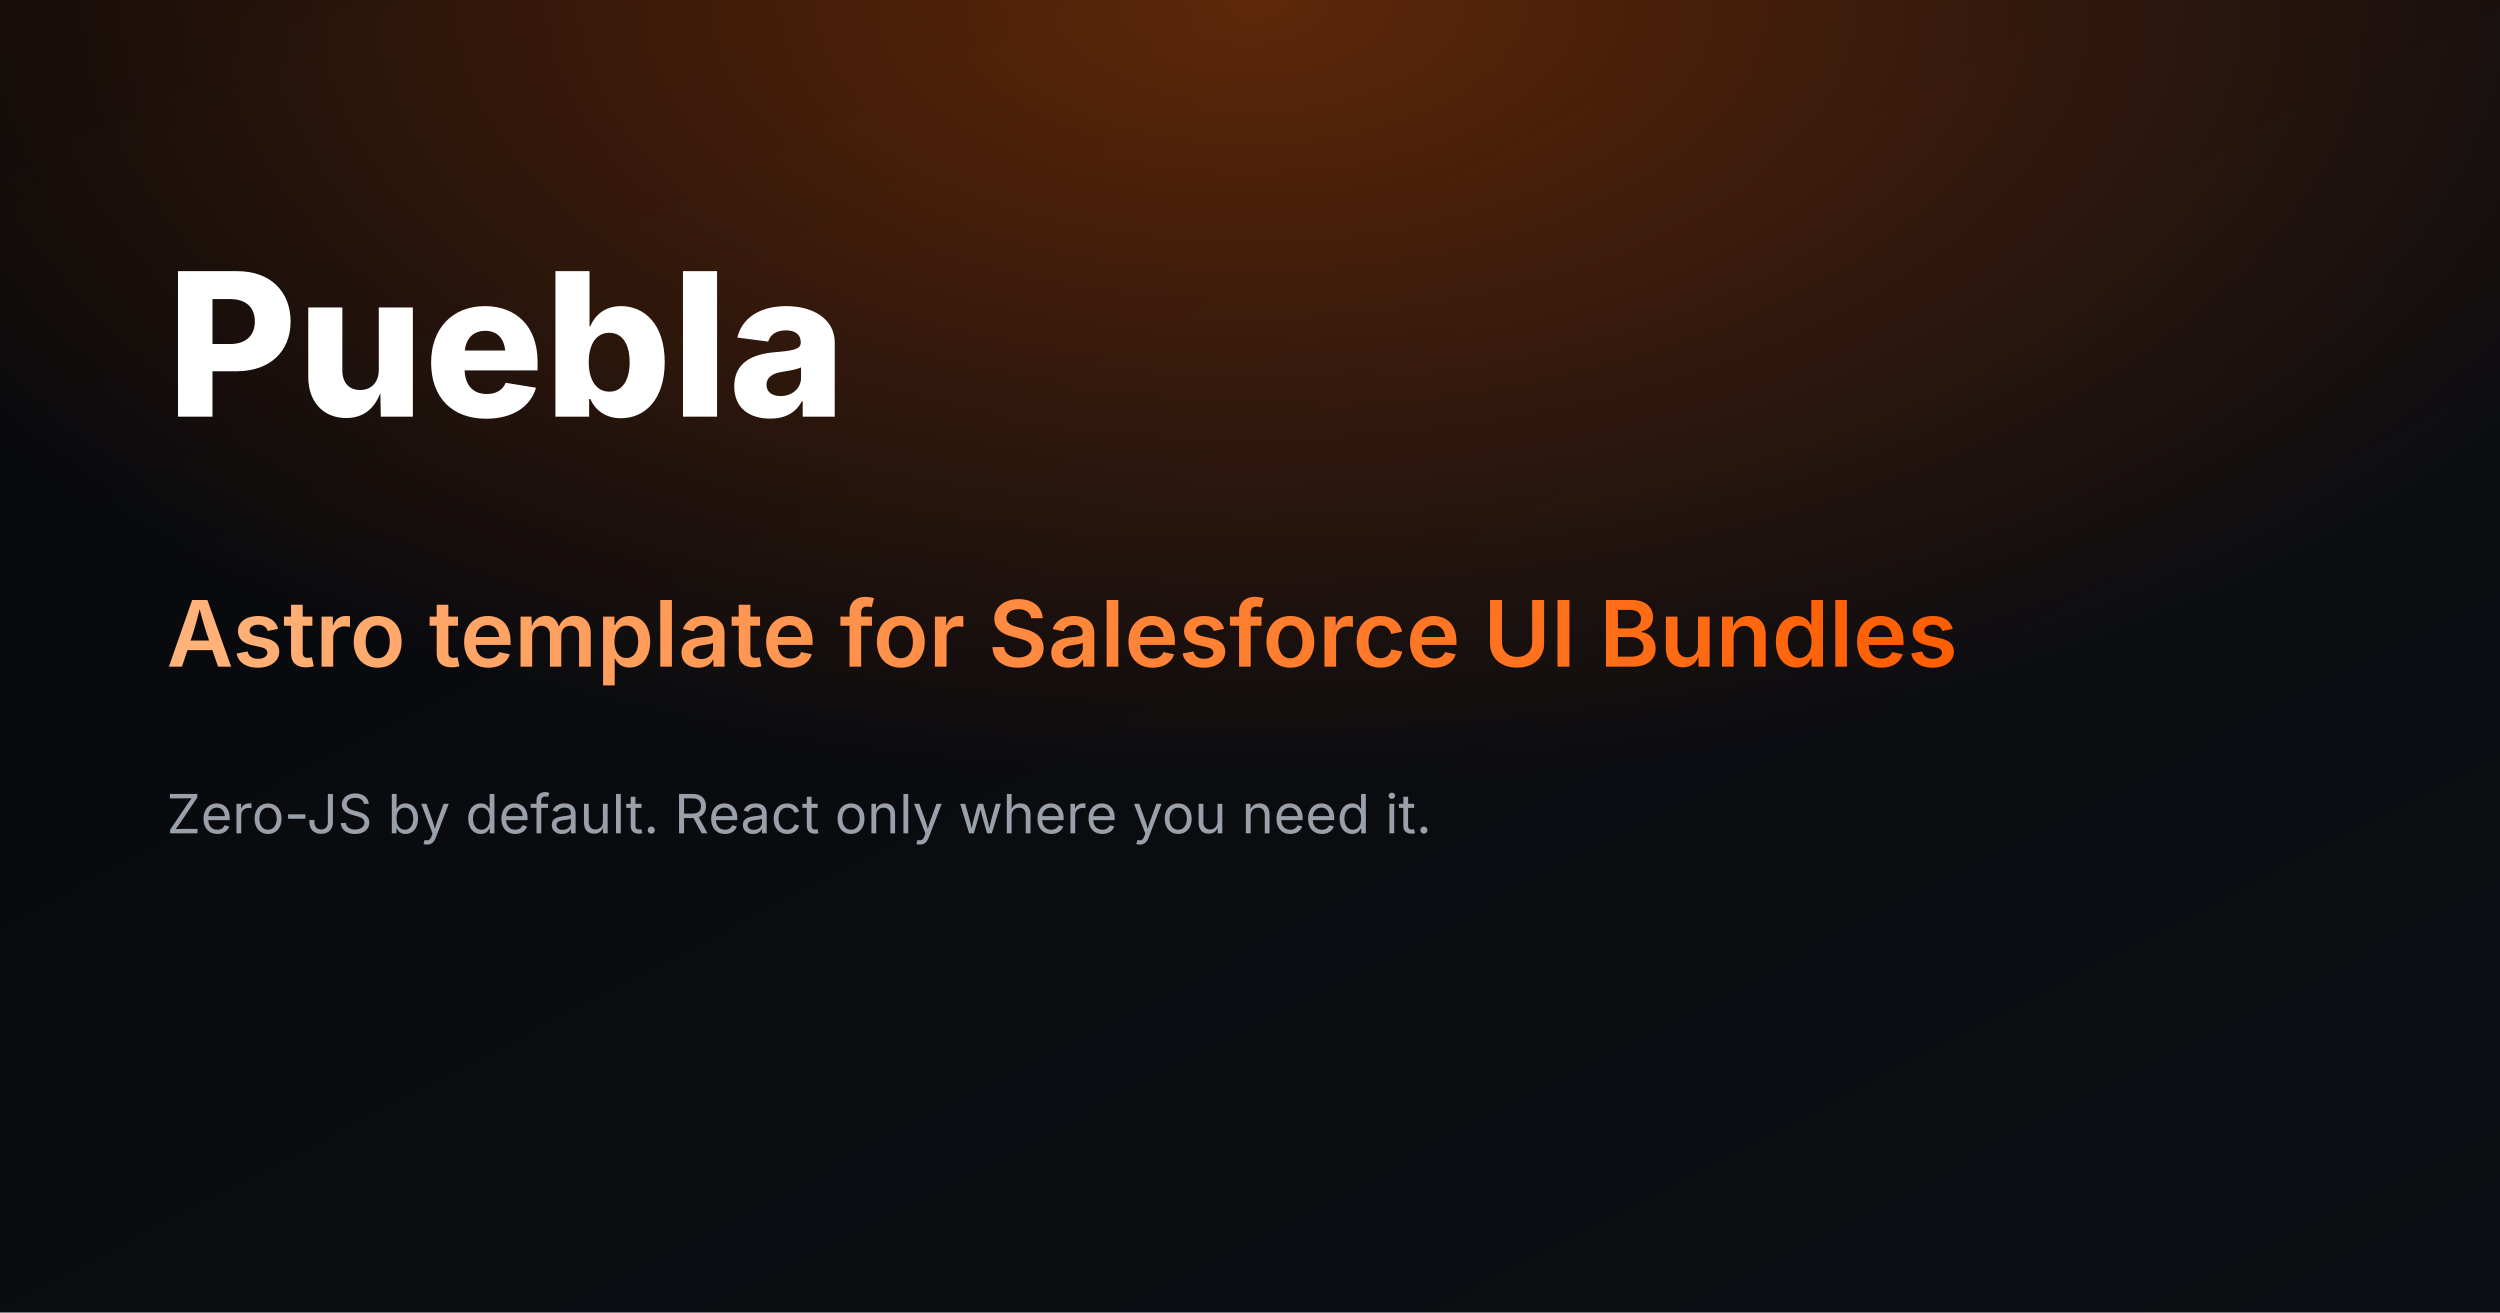
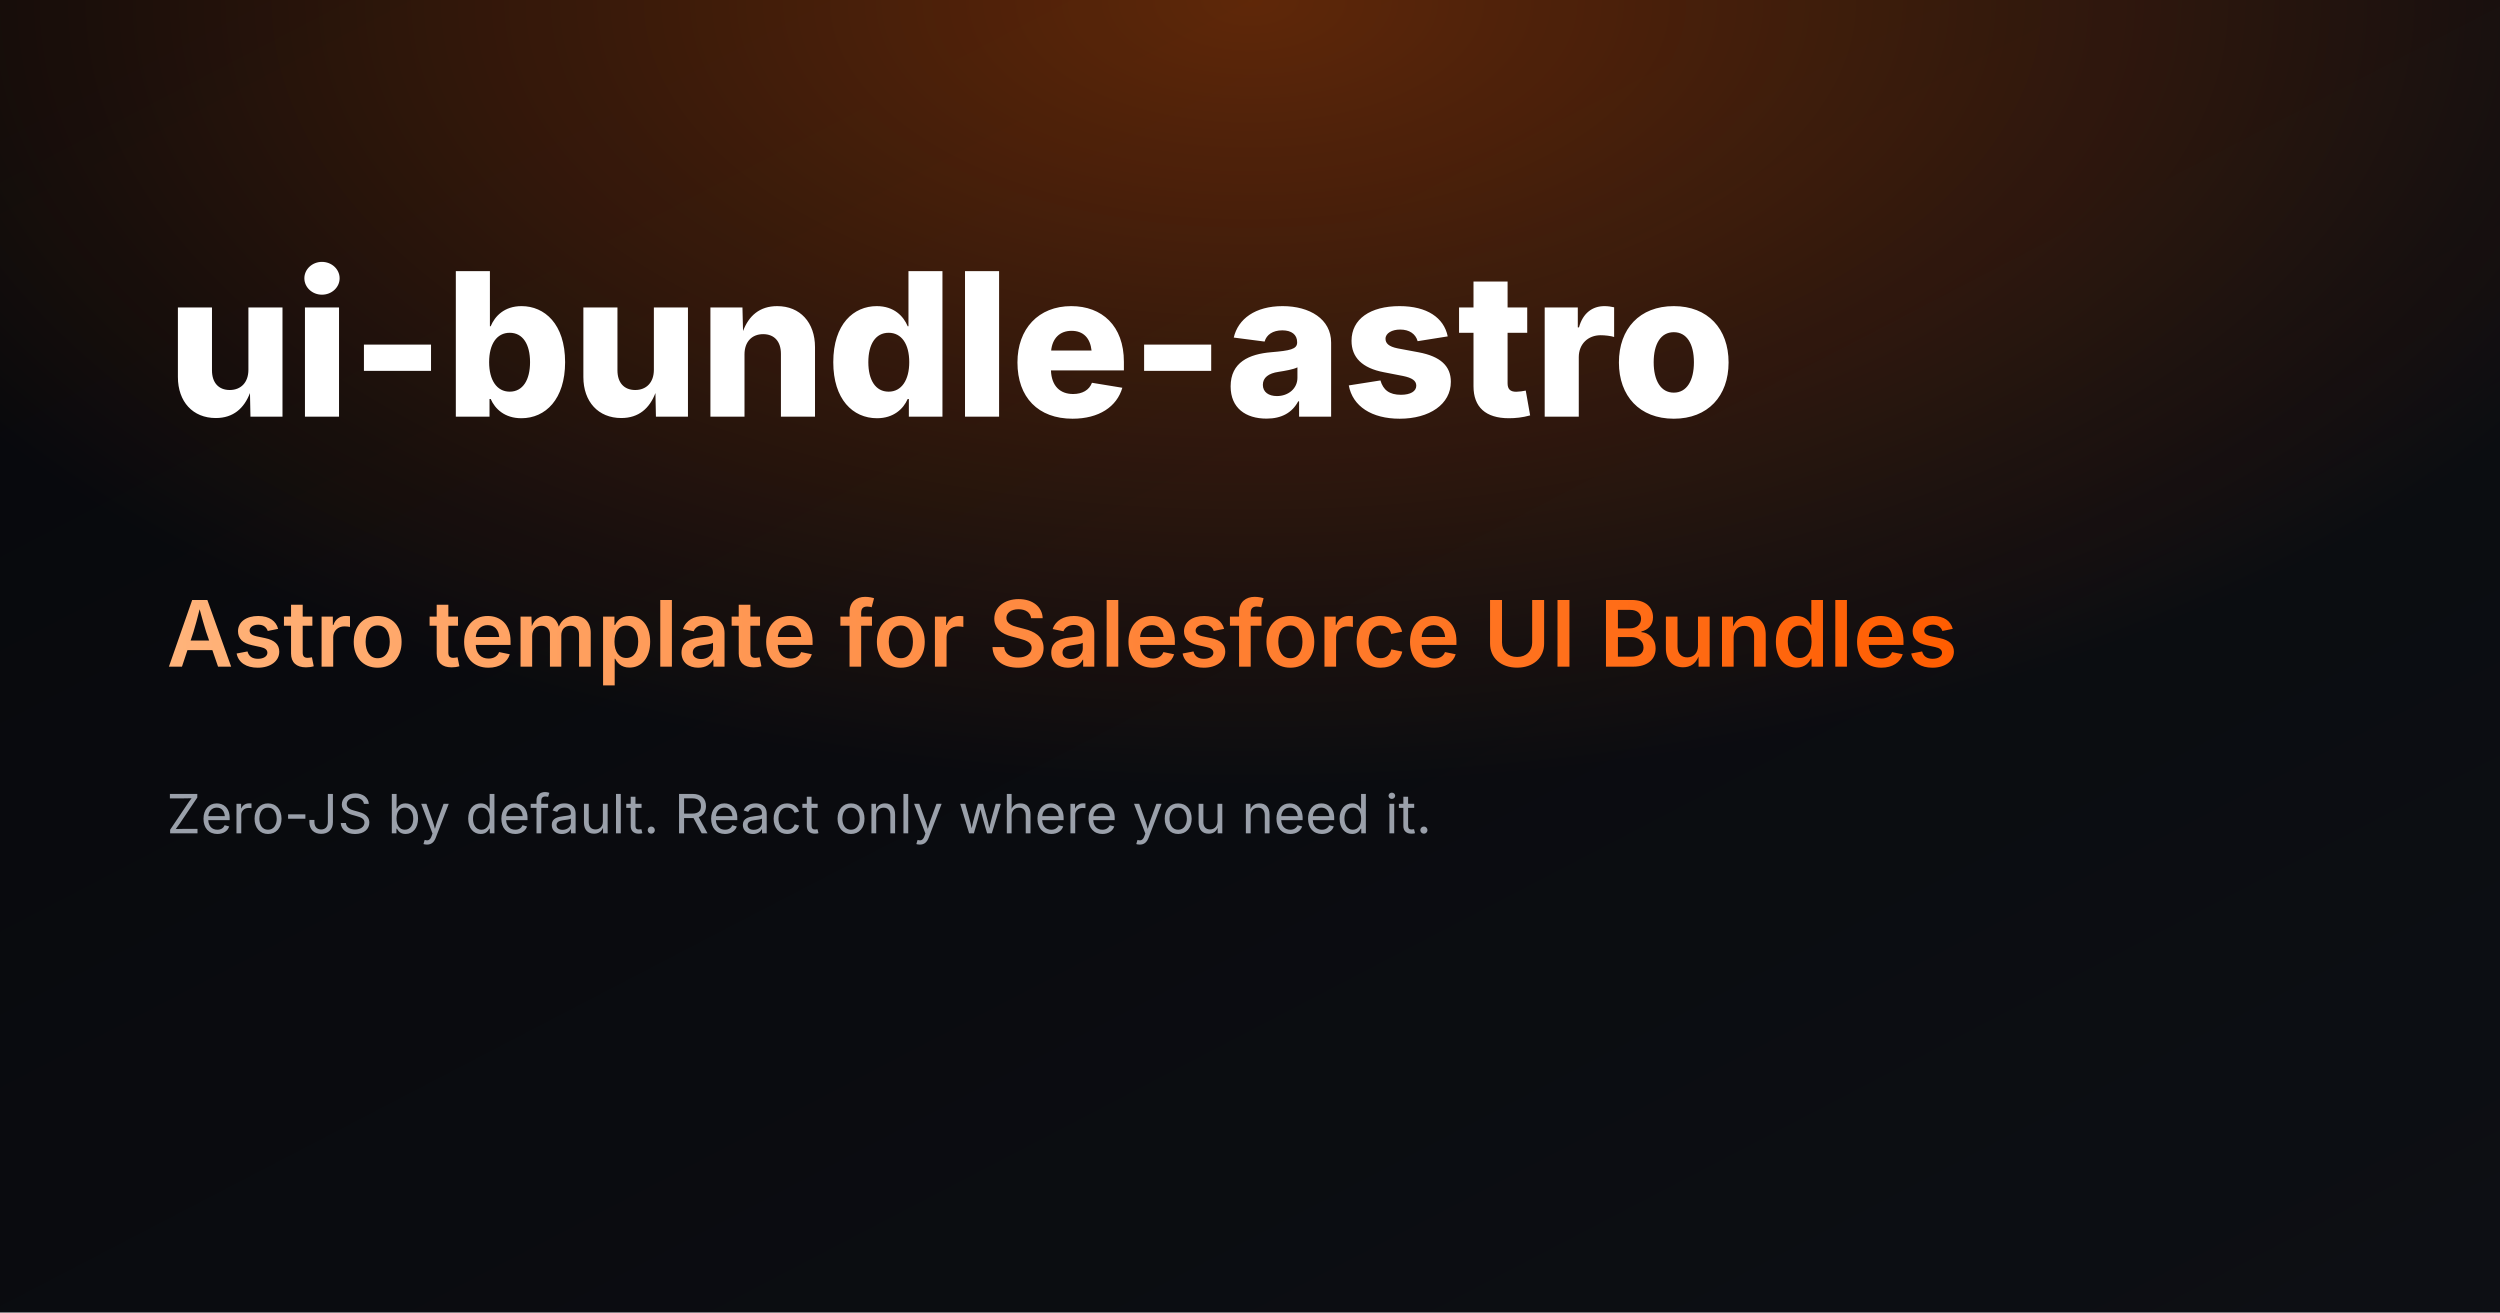
<svg xmlns="http://www.w3.org/2000/svg" width="1200" height="630" viewBox="0 0 1200 630">
  <defs>
    <linearGradient id="bg" x1="0" y1="0" x2="1" y2="1">
      <stop offset="0%" stop-color="#07080b" />
      <stop offset="100%" stop-color="#0d0f14" />
    </linearGradient>
    <linearGradient id="orange" x1="0" y1="0" x2="1" y2="0">
      <stop offset="0%" stop-color="#ffb37a" />
      <stop offset="100%" stop-color="#ff5d01" />
    </linearGradient>
    <radialGradient id="glow" cx="50%" cy="0%" r="60%">
      <stop offset="0%" stop-color="#ff5d01" stop-opacity="0.35" />
      <stop offset="100%" stop-color="#ff5d01" stop-opacity="0" />
    </radialGradient>
  </defs>
  <rect width="1200" height="630" fill="url(#bg)" />
  <rect width="1200" height="630" fill="url(#glow)" />
  <g transform="translate(80,200)">
    <text font-family="Inter, sans-serif" font-weight="800" font-size="96" fill="#fff">
-       Puebla
+       ui-bundle-astro
    </text>
    <text y="120" font-family="Inter, sans-serif" font-weight="600" font-size="44" fill="url(#orange)">
      Astro template for Salesforce UI Bundles
    </text>
    <text y="200" font-family="Inter, sans-serif" font-weight="400" font-size="26" fill="#9aa0aa">
      Zero-JS by default. React only where you need it.
    </text>
  </g>
</svg>
